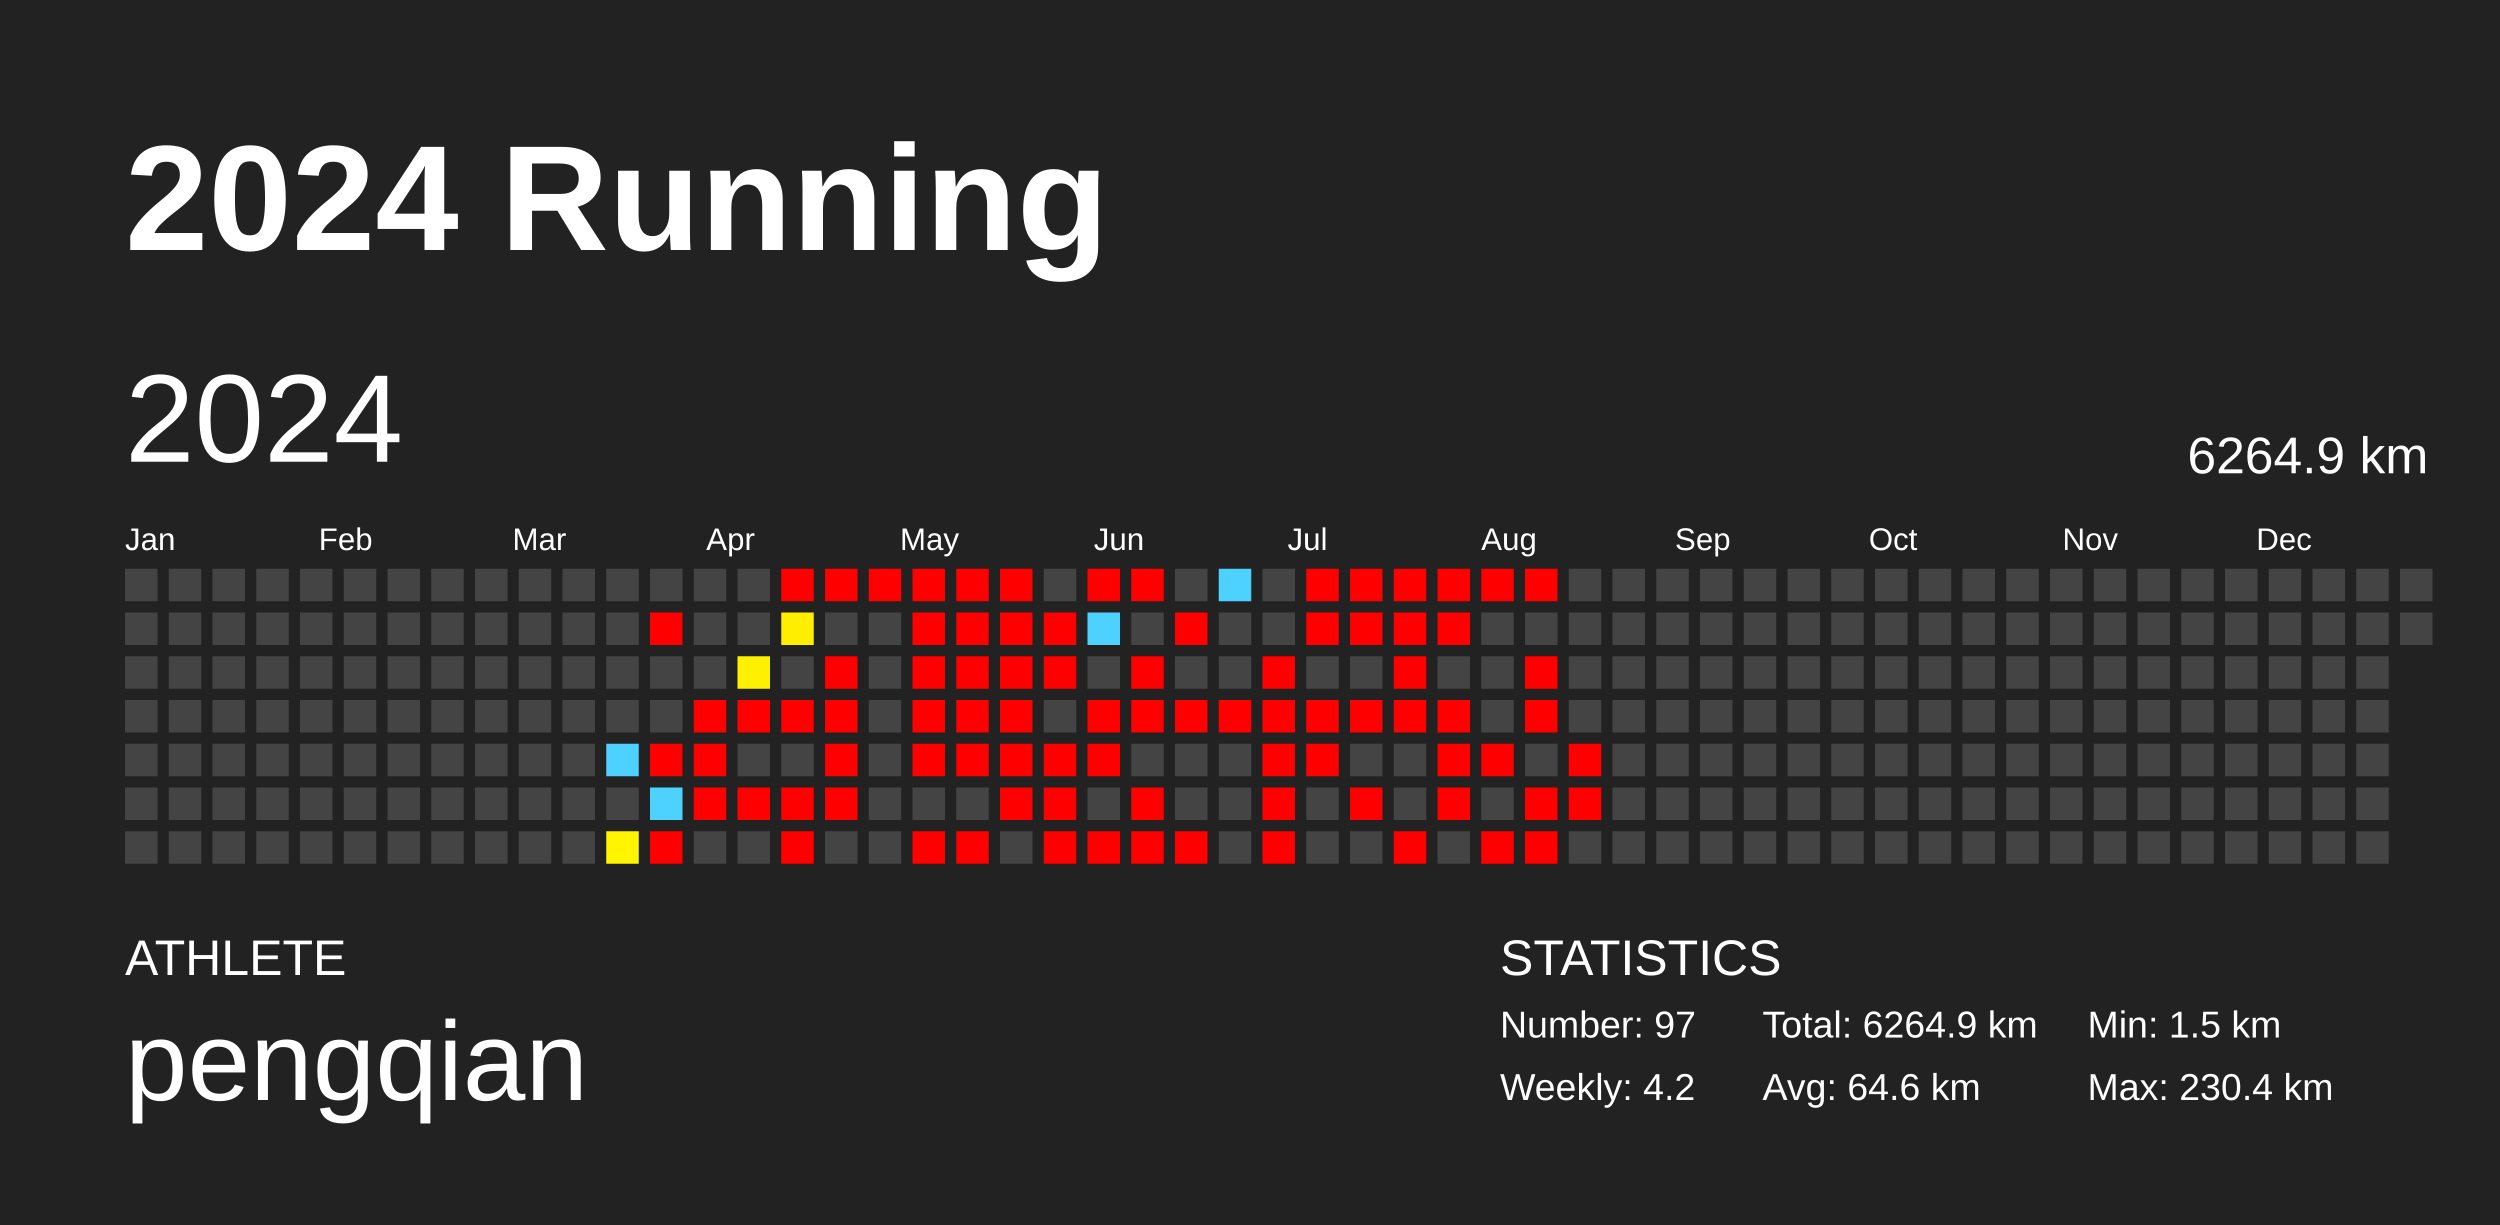
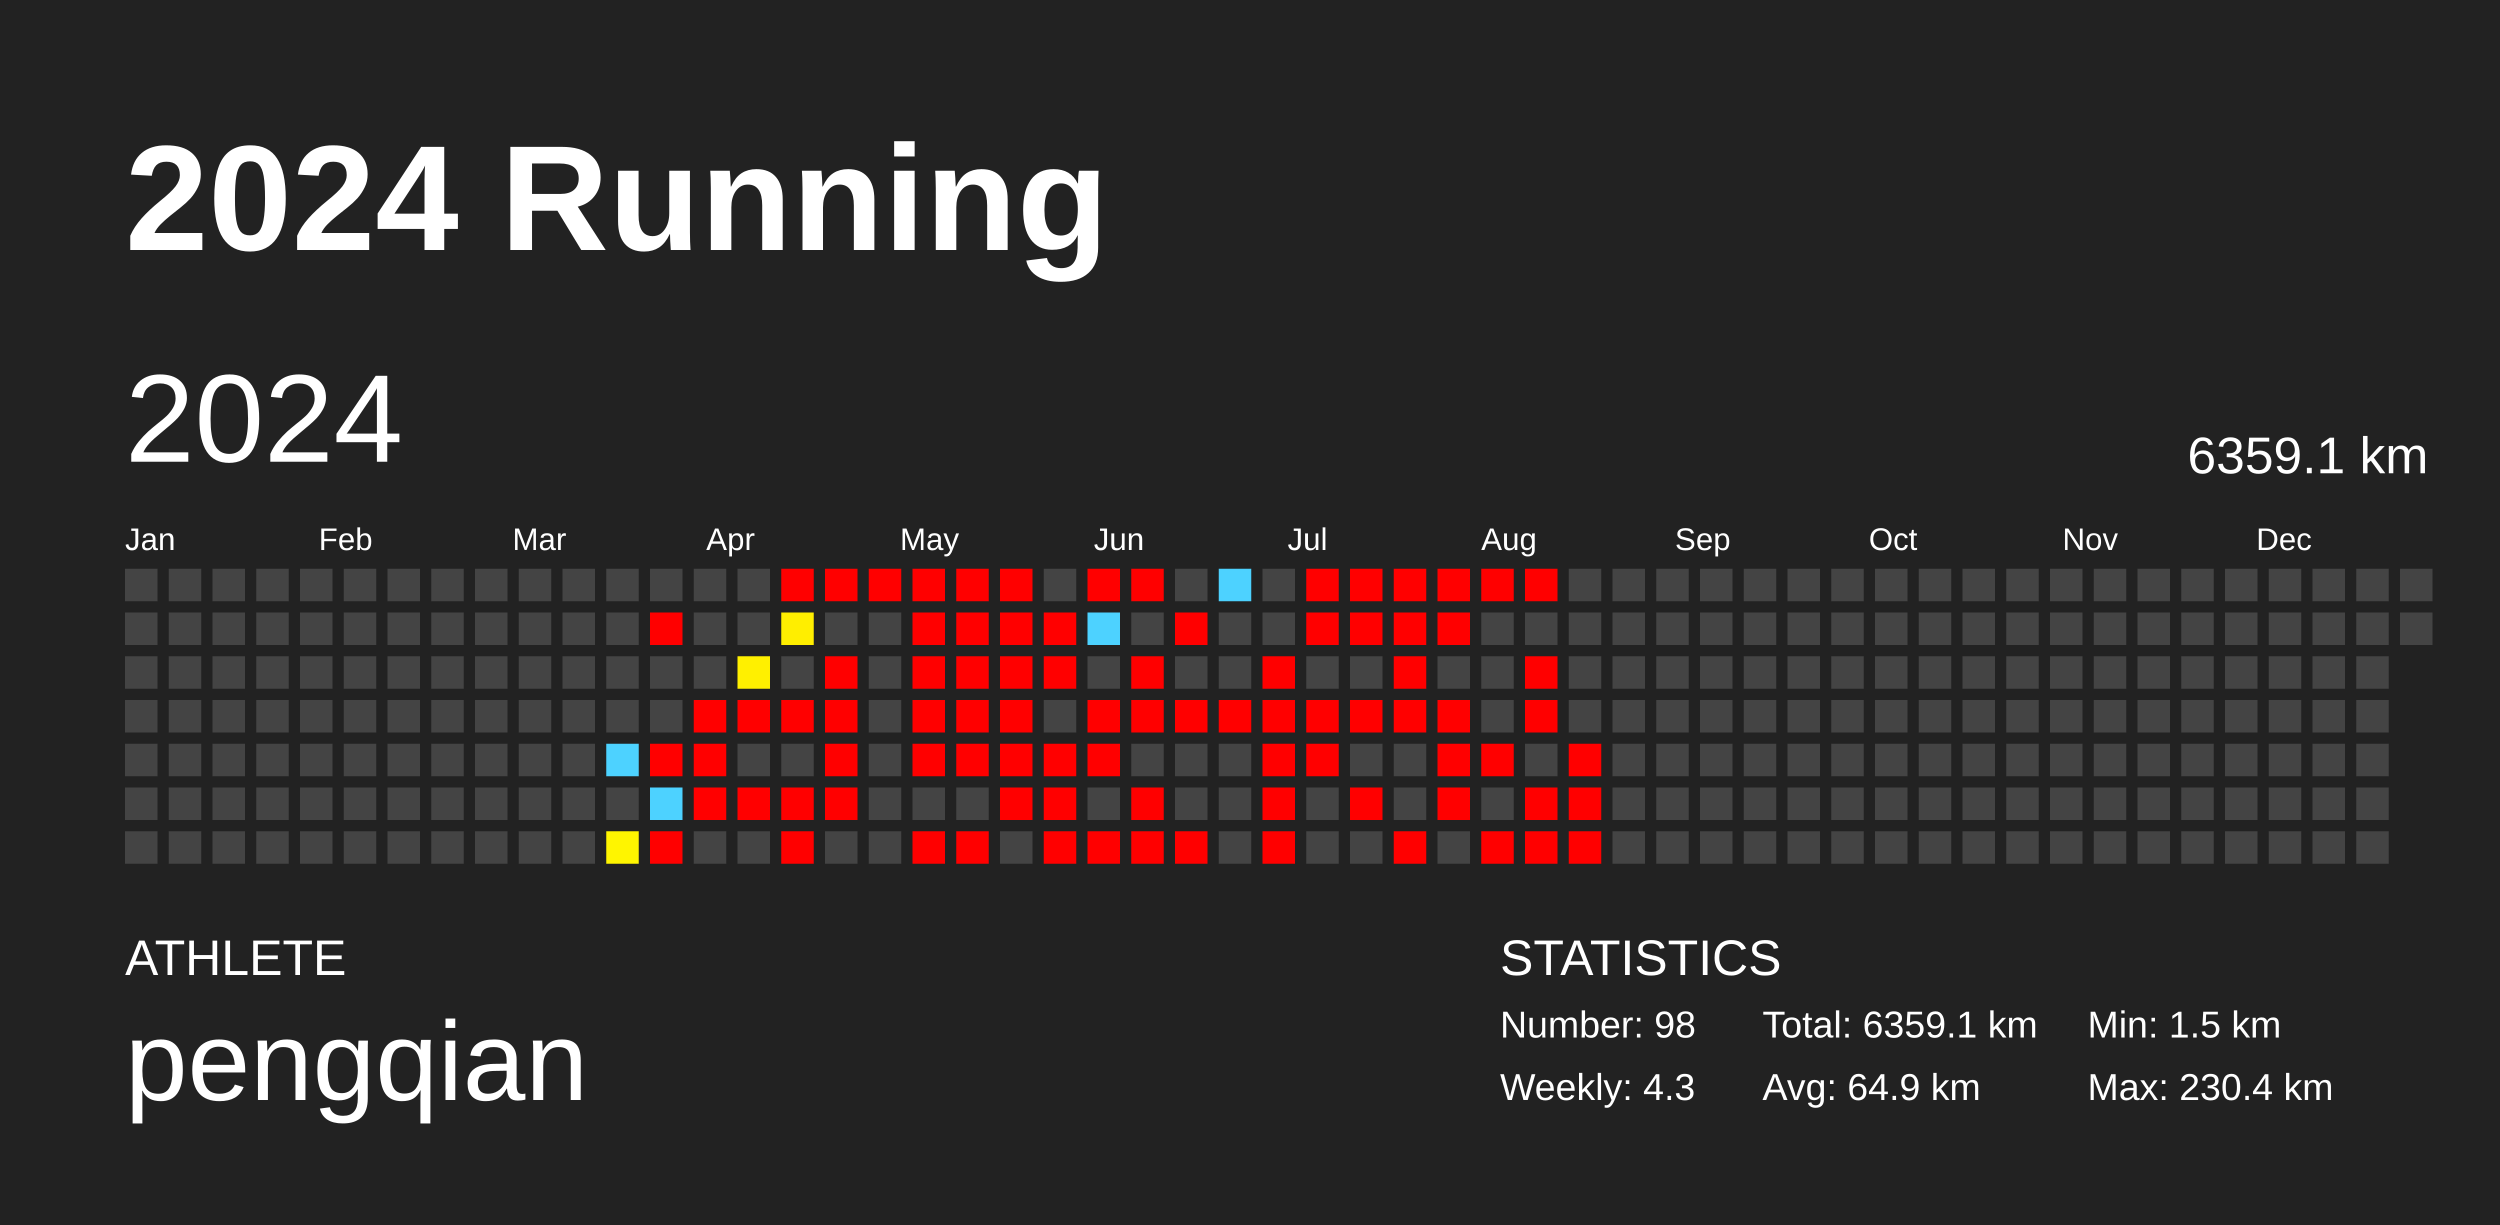
<svg xmlns="http://www.w3.org/2000/svg" baseProfile="full" height="98mm" version="1.1" viewBox="0,0,200,98" width="200mm">
  <defs />
  <rect fill="#222222" height="98" width="200" x="0" y="0" />
  <text fill="#FFFFFF" style="font-size:12px; font-family:Arial; font-weight:bold;" x="10" y="20">2024 Running</text>
  <text fill="#FFFFFF" style="font-size:4px; font-family:Arial" x="10" y="78">ATHLETE</text>
  <text fill="#FFFFFF" style="font-size:9px; font-family:Arial" x="10" y="88">pengqian</text>
  <text fill="#FFFFFF" style="font-size:4px; font-family:Arial" x="120" y="78">STATISTICS</text>
-   <text fill="#FFFFFF" style="font-size:3px; font-family:Arial" x="120" y="83">Number: 97</text>
-   <text fill="#FFFFFF" style="font-size:3px; font-family:Arial" x="120" y="88">Weekly: 4.2</text>
-   <text fill="#FFFFFF" style="font-size:3px; font-family:Arial" x="141" y="83">Total: 6264.9 km</text>
-   <text fill="#FFFFFF" style="font-size:3px; font-family:Arial" x="141" y="88">Avg: 64.6 km</text>
+   <text fill="#FFFFFF" style="font-size:3px; font-family:Arial" x="120" y="83">Number: 98</text>
+   <text fill="#FFFFFF" style="font-size:3px; font-family:Arial" x="120" y="88">Weekly: 4.3</text>
+   <text fill="#FFFFFF" style="font-size:3px; font-family:Arial" x="141" y="83">Total: 6359.1 km</text>
+   <text fill="#FFFFFF" style="font-size:3px; font-family:Arial" x="141" y="88">Avg: 64.9 km</text>
  <text fill="#FFFFFF" style="font-size:3px; font-family:Arial" x="167" y="83">Min: 1.5 km</text>
  <text fill="#FFFFFF" style="font-size:3px; font-family:Arial" x="167" y="88">Max: 230.4 km</text>
  <text dominant-baseline="hanging" fill="#FFFFFF" style="font-size:10.0px; font-family:Arial;" x="10" y="30">2024</text>
-   <text dominant-baseline="hanging" fill="#FFFFFF" style="font-size:4.125px; font-family:Arial;" x="175" y="35">6264.9 km</text>
+   <text dominant-baseline="hanging" fill="#FFFFFF" style="font-size:4.125px; font-family:Arial;" x="175" y="35">6359.1 km</text>
  <text fill="#FFFFFF" style="font-size:2.5px; font-family:Arial" x="10.0" y="44">Jan</text>
  <text fill="#FFFFFF" style="font-size:2.5px; font-family:Arial" x="25.5" y="44">Feb</text>
  <text fill="#FFFFFF" style="font-size:2.5px; font-family:Arial" x="41.0" y="44">Mar</text>
  <text fill="#FFFFFF" style="font-size:2.5px; font-family:Arial" x="56.5" y="44">Apr</text>
  <text fill="#FFFFFF" style="font-size:2.5px; font-family:Arial" x="72.0" y="44">May</text>
  <text fill="#FFFFFF" style="font-size:2.5px; font-family:Arial" x="87.5" y="44">Jun</text>
  <text fill="#FFFFFF" style="font-size:2.5px; font-family:Arial" x="103.0" y="44">Jul</text>
  <text fill="#FFFFFF" style="font-size:2.5px; font-family:Arial" x="118.5" y="44">Aug</text>
  <text fill="#FFFFFF" style="font-size:2.5px; font-family:Arial" x="134.0" y="44">Sep</text>
  <text fill="#FFFFFF" style="font-size:2.5px; font-family:Arial" x="149.5" y="44">Oct</text>
  <text fill="#FFFFFF" style="font-size:2.5px; font-family:Arial" x="165.0" y="44">Nov</text>
  <text fill="#FFFFFF" style="font-size:2.5px; font-family:Arial" x="180.5" y="44">Dec</text>
  <rect fill="#444444" height="2.6" width="2.6" x="10.0" y="45.5" />
  <rect fill="#444444" height="2.6" width="2.6" x="10.0" y="49.0" />
  <rect fill="#444444" height="2.6" width="2.6" x="10.0" y="52.5" />
  <rect fill="#444444" height="2.6" width="2.6" x="10.0" y="56.0" />
  <rect fill="#444444" height="2.6" width="2.6" x="10.0" y="59.5" />
  <rect fill="#444444" height="2.6" width="2.6" x="10.0" y="63.0" />
  <rect fill="#444444" height="2.6" width="2.6" x="10.0" y="66.5" />
  <rect fill="#444444" height="2.6" width="2.6" x="13.5" y="45.5" />
  <rect fill="#444444" height="2.6" width="2.6" x="13.5" y="49.0" />
  <rect fill="#444444" height="2.6" width="2.6" x="13.5" y="52.5" />
  <rect fill="#444444" height="2.6" width="2.6" x="13.5" y="56.0" />
  <rect fill="#444444" height="2.6" width="2.6" x="13.5" y="59.5" />
  <rect fill="#444444" height="2.6" width="2.6" x="13.5" y="63.0" />
  <rect fill="#444444" height="2.6" width="2.6" x="13.5" y="66.5" />
  <rect fill="#444444" height="2.6" width="2.6" x="17.0" y="45.5" />
  <rect fill="#444444" height="2.6" width="2.6" x="17.0" y="49.0" />
  <rect fill="#444444" height="2.6" width="2.6" x="17.0" y="52.5" />
  <rect fill="#444444" height="2.6" width="2.6" x="17.0" y="56.0" />
  <rect fill="#444444" height="2.6" width="2.6" x="17.0" y="59.5" />
  <rect fill="#444444" height="2.6" width="2.6" x="17.0" y="63.0" />
  <rect fill="#444444" height="2.6" width="2.6" x="17.0" y="66.5" />
  <rect fill="#444444" height="2.6" width="2.6" x="20.5" y="45.5" />
  <rect fill="#444444" height="2.6" width="2.6" x="20.5" y="49.0" />
  <rect fill="#444444" height="2.6" width="2.6" x="20.5" y="52.5" />
  <rect fill="#444444" height="2.6" width="2.6" x="20.5" y="56.0" />
  <rect fill="#444444" height="2.6" width="2.6" x="20.5" y="59.5" />
  <rect fill="#444444" height="2.6" width="2.6" x="20.5" y="63.0" />
  <rect fill="#444444" height="2.6" width="2.6" x="20.5" y="66.5" />
  <rect fill="#444444" height="2.6" width="2.6" x="24.0" y="45.5" />
  <rect fill="#444444" height="2.6" width="2.6" x="24.0" y="49.0" />
  <rect fill="#444444" height="2.6" width="2.6" x="24.0" y="52.5" />
  <rect fill="#444444" height="2.6" width="2.6" x="24.0" y="56.0" />
  <rect fill="#444444" height="2.6" width="2.6" x="24.0" y="59.5" />
  <rect fill="#444444" height="2.6" width="2.6" x="24.0" y="63.0" />
  <rect fill="#444444" height="2.6" width="2.6" x="24.0" y="66.5" />
  <rect fill="#444444" height="2.6" width="2.6" x="27.5" y="45.5" />
  <rect fill="#444444" height="2.6" width="2.6" x="27.5" y="49.0" />
  <rect fill="#444444" height="2.6" width="2.6" x="27.5" y="52.5" />
  <rect fill="#444444" height="2.6" width="2.6" x="27.5" y="56.0" />
  <rect fill="#444444" height="2.6" width="2.6" x="27.5" y="59.5" />
  <rect fill="#444444" height="2.6" width="2.6" x="27.5" y="63.0" />
  <rect fill="#444444" height="2.6" width="2.6" x="27.5" y="66.5" />
  <rect fill="#444444" height="2.6" width="2.6" x="31.0" y="45.5" />
  <rect fill="#444444" height="2.6" width="2.6" x="31.0" y="49.0" />
  <rect fill="#444444" height="2.6" width="2.6" x="31.0" y="52.5" />
  <rect fill="#444444" height="2.6" width="2.6" x="31.0" y="56.0" />
  <rect fill="#444444" height="2.6" width="2.6" x="31.0" y="59.5" />
  <rect fill="#444444" height="2.6" width="2.6" x="31.0" y="63.0" />
  <rect fill="#444444" height="2.6" width="2.6" x="31.0" y="66.5" />
  <rect fill="#444444" height="2.6" width="2.6" x="34.5" y="45.5" />
  <rect fill="#444444" height="2.6" width="2.6" x="34.5" y="49.0" />
  <rect fill="#444444" height="2.6" width="2.6" x="34.5" y="52.5" />
  <rect fill="#444444" height="2.6" width="2.6" x="34.5" y="56.0" />
  <rect fill="#444444" height="2.6" width="2.6" x="34.5" y="59.5" />
  <rect fill="#444444" height="2.6" width="2.6" x="34.5" y="63.0" />
  <rect fill="#444444" height="2.6" width="2.6" x="34.5" y="66.5" />
  <rect fill="#444444" height="2.6" width="2.6" x="38.0" y="45.5" />
  <rect fill="#444444" height="2.6" width="2.6" x="38.0" y="49.0" />
  <rect fill="#444444" height="2.6" width="2.6" x="38.0" y="52.5" />
  <rect fill="#444444" height="2.6" width="2.6" x="38.0" y="56.0" />
  <rect fill="#444444" height="2.6" width="2.6" x="38.0" y="59.5" />
  <rect fill="#444444" height="2.6" width="2.6" x="38.0" y="63.0" />
  <rect fill="#444444" height="2.6" width="2.6" x="38.0" y="66.5" />
  <rect fill="#444444" height="2.6" width="2.6" x="41.5" y="45.5" />
  <rect fill="#444444" height="2.6" width="2.6" x="41.5" y="49.0" />
  <rect fill="#444444" height="2.6" width="2.6" x="41.5" y="52.5" />
  <rect fill="#444444" height="2.6" width="2.6" x="41.5" y="56.0" />
  <rect fill="#444444" height="2.6" width="2.6" x="41.5" y="59.5" />
  <rect fill="#444444" height="2.6" width="2.6" x="41.5" y="63.0" />
  <rect fill="#444444" height="2.6" width="2.6" x="41.5" y="66.5" />
  <rect fill="#444444" height="2.6" width="2.6" x="45.0" y="45.5" />
  <rect fill="#444444" height="2.6" width="2.6" x="45.0" y="49.0" />
  <rect fill="#444444" height="2.6" width="2.6" x="45.0" y="52.5" />
  <rect fill="#444444" height="2.6" width="2.6" x="45.0" y="56.0" />
  <rect fill="#444444" height="2.6" width="2.6" x="45.0" y="59.5" />
  <rect fill="#444444" height="2.6" width="2.6" x="45.0" y="63.0" />
  <rect fill="#444444" height="2.6" width="2.6" x="45.0" y="66.5" />
  <rect fill="#444444" height="2.6" width="2.6" x="48.5" y="45.5" />
  <rect fill="#444444" height="2.6" width="2.6" x="48.5" y="49.0" />
  <rect fill="#444444" height="2.6" width="2.6" x="48.5" y="52.5" />
  <rect fill="#444444" height="2.6" width="2.6" x="48.5" y="56.0" />
  <rect fill="#4dd2ff" height="2.6" width="2.6" x="48.5" y="59.5" />
  <rect fill="#444444" height="2.6" width="2.6" x="48.5" y="63.0" />
  <rect fill="#fff500" height="2.6" width="2.6" x="48.5" y="66.5" />
  <rect fill="#444444" height="2.6" width="2.6" x="52.0" y="45.5" />
  <rect fill="red" height="2.6" width="2.6" x="52.0" y="49.0" />
  <rect fill="#444444" height="2.6" width="2.6" x="52.0" y="52.5" />
  <rect fill="#444444" height="2.6" width="2.6" x="52.0" y="56.0" />
  <rect fill="red" height="2.6" width="2.6" x="52.0" y="59.5" />
  <rect fill="#4dd2ff" height="2.6" width="2.6" x="52.0" y="63.0" />
  <rect fill="red" height="2.6" width="2.6" x="52.0" y="66.5" />
  <rect fill="#444444" height="2.6" width="2.6" x="55.5" y="45.5" />
  <rect fill="#444444" height="2.6" width="2.6" x="55.5" y="49.0" />
  <rect fill="#444444" height="2.6" width="2.6" x="55.5" y="52.5" />
  <rect fill="red" height="2.6" width="2.6" x="55.5" y="56.0" />
  <rect fill="red" height="2.6" width="2.6" x="55.5" y="59.5" />
  <rect fill="red" height="2.6" width="2.6" x="55.5" y="63.0" />
  <rect fill="#444444" height="2.6" width="2.6" x="55.5" y="66.5" />
  <rect fill="#444444" height="2.6" width="2.6" x="59.0" y="45.5" />
  <rect fill="#444444" height="2.6" width="2.6" x="59.0" y="49.0" />
  <rect fill="#fff000" height="2.6" width="2.6" x="59.0" y="52.5" />
  <rect fill="red" height="2.6" width="2.6" x="59.0" y="56.0" />
  <rect fill="#444444" height="2.6" width="2.6" x="59.0" y="59.5" />
  <rect fill="red" height="2.6" width="2.6" x="59.0" y="63.0" />
  <rect fill="#444444" height="2.6" width="2.6" x="59.0" y="66.5" />
  <rect fill="red" height="2.6" width="2.6" x="62.5" y="45.5" />
  <rect fill="#ffee00" height="2.6" width="2.6" x="62.5" y="49.0" />
  <rect fill="#444444" height="2.6" width="2.6" x="62.5" y="52.5" />
  <rect fill="red" height="2.6" width="2.6" x="62.5" y="56.0" />
  <rect fill="#444444" height="2.6" width="2.6" x="62.5" y="59.5" />
  <rect fill="red" height="2.6" width="2.6" x="62.5" y="63.0" />
  <rect fill="red" height="2.6" width="2.6" x="62.5" y="66.5" />
  <rect fill="red" height="2.6" width="2.6" x="66.0" y="45.5" />
  <rect fill="#444444" height="2.6" width="2.6" x="66.0" y="49.0" />
  <rect fill="red" height="2.6" width="2.6" x="66.0" y="52.5" />
  <rect fill="red" height="2.6" width="2.6" x="66.0" y="56.0" />
  <rect fill="red" height="2.6" width="2.6" x="66.0" y="59.5" />
  <rect fill="red" height="2.6" width="2.6" x="66.0" y="63.0" />
  <rect fill="#444444" height="2.6" width="2.6" x="66.0" y="66.5" />
  <rect fill="red" height="2.6" width="2.6" x="69.5" y="45.5" />
  <rect fill="#444444" height="2.6" width="2.6" x="69.5" y="49.0" />
  <rect fill="#444444" height="2.6" width="2.6" x="69.5" y="52.5" />
  <rect fill="#444444" height="2.6" width="2.6" x="69.5" y="56.0" />
  <rect fill="#444444" height="2.6" width="2.6" x="69.5" y="59.5" />
  <rect fill="#444444" height="2.6" width="2.6" x="69.5" y="63.0" />
  <rect fill="#444444" height="2.6" width="2.6" x="69.5" y="66.5" />
  <rect fill="red" height="2.6" width="2.6" x="73.0" y="45.5" />
  <rect fill="red" height="2.6" width="2.6" x="73.0" y="49.0" />
  <rect fill="red" height="2.6" width="2.6" x="73.0" y="52.5" />
  <rect fill="red" height="2.6" width="2.6" x="73.0" y="56.0" />
  <rect fill="red" height="2.6" width="2.6" x="73.0" y="59.5" />
  <rect fill="#444444" height="2.6" width="2.6" x="73.0" y="63.0" />
  <rect fill="red" height="2.6" width="2.6" x="73.0" y="66.5" />
  <rect fill="red" height="2.6" width="2.6" x="76.5" y="45.5" />
  <rect fill="red" height="2.6" width="2.6" x="76.5" y="49.0" />
  <rect fill="red" height="2.6" width="2.6" x="76.5" y="52.5" />
  <rect fill="red" height="2.6" width="2.6" x="76.5" y="56.0" />
  <rect fill="red" height="2.6" width="2.6" x="76.5" y="59.5" />
  <rect fill="#444444" height="2.6" width="2.6" x="76.5" y="63.0" />
  <rect fill="red" height="2.6" width="2.6" x="76.5" y="66.5" />
  <rect fill="red" height="2.6" width="2.6" x="80.0" y="45.5" />
  <rect fill="red" height="2.6" width="2.6" x="80.0" y="49.0" />
  <rect fill="red" height="2.6" width="2.6" x="80.0" y="52.5" />
  <rect fill="red" height="2.6" width="2.6" x="80.0" y="56.0" />
  <rect fill="red" height="2.6" width="2.6" x="80.0" y="59.5" />
  <rect fill="red" height="2.6" width="2.6" x="80.0" y="63.0" />
  <rect fill="#444444" height="2.6" width="2.6" x="80.0" y="66.5" />
  <rect fill="#444444" height="2.6" width="2.6" x="83.5" y="45.5" />
  <rect fill="red" height="2.6" width="2.6" x="83.5" y="49.0" />
  <rect fill="red" height="2.6" width="2.6" x="83.5" y="52.5" />
  <rect fill="#444444" height="2.6" width="2.6" x="83.5" y="56.0" />
  <rect fill="red" height="2.6" width="2.6" x="83.5" y="59.5" />
  <rect fill="red" height="2.6" width="2.6" x="83.5" y="63.0" />
  <rect fill="red" height="2.6" width="2.6" x="83.5" y="66.5" />
  <rect fill="red" height="2.6" width="2.6" x="87.0" y="45.5" />
  <rect fill="#4dd2ff" height="2.6" width="2.6" x="87.0" y="49.0" />
  <rect fill="#444444" height="2.6" width="2.6" x="87.0" y="52.5" />
  <rect fill="red" height="2.6" width="2.6" x="87.0" y="56.0" />
  <rect fill="red" height="2.6" width="2.6" x="87.0" y="59.5" />
  <rect fill="#444444" height="2.6" width="2.6" x="87.0" y="63.0" />
  <rect fill="red" height="2.6" width="2.6" x="87.0" y="66.5" />
  <rect fill="red" height="2.6" width="2.6" x="90.5" y="45.5" />
  <rect fill="#444444" height="2.6" width="2.6" x="90.5" y="49.0" />
  <rect fill="red" height="2.6" width="2.6" x="90.5" y="52.5" />
  <rect fill="red" height="2.6" width="2.6" x="90.5" y="56.0" />
  <rect fill="#444444" height="2.6" width="2.6" x="90.5" y="59.5" />
  <rect fill="red" height="2.6" width="2.6" x="90.5" y="63.0" />
  <rect fill="red" height="2.6" width="2.6" x="90.5" y="66.5" />
  <rect fill="#444444" height="2.6" width="2.6" x="94.0" y="45.5" />
  <rect fill="red" height="2.6" width="2.6" x="94.0" y="49.0" />
  <rect fill="#444444" height="2.6" width="2.6" x="94.0" y="52.5" />
  <rect fill="red" height="2.6" width="2.6" x="94.0" y="56.0" />
  <rect fill="#444444" height="2.6" width="2.6" x="94.0" y="59.5" />
  <rect fill="#444444" height="2.6" width="2.6" x="94.0" y="63.0" />
  <rect fill="red" height="2.6" width="2.6" x="94.0" y="66.5" />
  <rect fill="#4dd2ff" height="2.6" width="2.6" x="97.5" y="45.5" />
  <rect fill="#444444" height="2.6" width="2.6" x="97.5" y="49.0" />
  <rect fill="#444444" height="2.6" width="2.6" x="97.5" y="52.5" />
  <rect fill="red" height="2.6" width="2.6" x="97.5" y="56.0" />
  <rect fill="#444444" height="2.6" width="2.6" x="97.5" y="59.5" />
  <rect fill="#444444" height="2.6" width="2.6" x="97.5" y="63.0" />
  <rect fill="#444444" height="2.6" width="2.6" x="97.5" y="66.5" />
  <rect fill="#444444" height="2.6" width="2.6" x="101.0" y="45.5" />
  <rect fill="#444444" height="2.6" width="2.6" x="101.0" y="49.0" />
  <rect fill="red" height="2.6" width="2.6" x="101.0" y="52.5" />
  <rect fill="red" height="2.6" width="2.6" x="101.0" y="56.0" />
  <rect fill="red" height="2.6" width="2.6" x="101.0" y="59.5" />
  <rect fill="red" height="2.6" width="2.6" x="101.0" y="63.0" />
  <rect fill="red" height="2.6" width="2.6" x="101.0" y="66.5" />
  <rect fill="red" height="2.6" width="2.6" x="104.5" y="45.5" />
  <rect fill="red" height="2.6" width="2.6" x="104.5" y="49.0" />
  <rect fill="#444444" height="2.6" width="2.6" x="104.5" y="52.5" />
  <rect fill="red" height="2.6" width="2.6" x="104.5" y="56.0" />
  <rect fill="red" height="2.6" width="2.6" x="104.5" y="59.5" />
  <rect fill="#444444" height="2.6" width="2.6" x="104.5" y="63.0" />
  <rect fill="#444444" height="2.6" width="2.6" x="104.5" y="66.5" />
  <rect fill="red" height="2.6" width="2.6" x="108.0" y="45.5" />
  <rect fill="red" height="2.6" width="2.6" x="108.0" y="49.0" />
  <rect fill="#444444" height="2.6" width="2.6" x="108.0" y="52.5" />
  <rect fill="red" height="2.6" width="2.6" x="108.0" y="56.0" />
  <rect fill="#444444" height="2.6" width="2.6" x="108.0" y="59.5" />
  <rect fill="red" height="2.6" width="2.6" x="108.0" y="63.0" />
  <rect fill="#444444" height="2.6" width="2.6" x="108.0" y="66.5" />
  <rect fill="red" height="2.6" width="2.6" x="111.5" y="45.5" />
  <rect fill="red" height="2.6" width="2.6" x="111.5" y="49.0" />
  <rect fill="red" height="2.6" width="2.6" x="111.5" y="52.5" />
  <rect fill="red" height="2.6" width="2.6" x="111.5" y="56.0" />
  <rect fill="#444444" height="2.6" width="2.6" x="111.5" y="59.5" />
  <rect fill="#444444" height="2.6" width="2.6" x="111.5" y="63.0" />
  <rect fill="red" height="2.6" width="2.6" x="111.5" y="66.5" />
  <rect fill="red" height="2.6" width="2.6" x="115.0" y="45.5" />
  <rect fill="red" height="2.6" width="2.6" x="115.0" y="49.0" />
  <rect fill="#444444" height="2.6" width="2.6" x="115.0" y="52.5" />
  <rect fill="red" height="2.6" width="2.6" x="115.0" y="56.0" />
  <rect fill="red" height="2.6" width="2.6" x="115.0" y="59.5" />
  <rect fill="red" height="2.6" width="2.6" x="115.0" y="63.0" />
  <rect fill="#444444" height="2.6" width="2.6" x="115.0" y="66.5" />
  <rect fill="red" height="2.6" width="2.6" x="118.5" y="45.5" />
  <rect fill="#444444" height="2.6" width="2.6" x="118.5" y="49.0" />
  <rect fill="#444444" height="2.6" width="2.6" x="118.5" y="52.5" />
  <rect fill="#444444" height="2.6" width="2.6" x="118.5" y="56.0" />
  <rect fill="red" height="2.6" width="2.6" x="118.5" y="59.5" />
  <rect fill="#444444" height="2.6" width="2.6" x="118.5" y="63.0" />
  <rect fill="red" height="2.6" width="2.6" x="118.5" y="66.5" />
  <rect fill="red" height="2.6" width="2.6" x="122.0" y="45.5" />
  <rect fill="#444444" height="2.6" width="2.6" x="122.0" y="49.0" />
  <rect fill="red" height="2.6" width="2.6" x="122.0" y="52.5" />
  <rect fill="red" height="2.6" width="2.6" x="122.0" y="56.0" />
  <rect fill="#444444" height="2.6" width="2.6" x="122.0" y="59.5" />
  <rect fill="red" height="2.6" width="2.6" x="122.0" y="63.0" />
  <rect fill="red" height="2.6" width="2.6" x="122.0" y="66.5" />
  <rect fill="#444444" height="2.6" width="2.6" x="125.5" y="45.5" />
  <rect fill="#444444" height="2.6" width="2.6" x="125.5" y="49.0" />
  <rect fill="#444444" height="2.6" width="2.6" x="125.5" y="52.5" />
  <rect fill="#444444" height="2.6" width="2.6" x="125.5" y="56.0" />
  <rect fill="red" height="2.6" width="2.6" x="125.5" y="59.5" />
  <rect fill="red" height="2.6" width="2.6" x="125.5" y="63.0" />
-   <rect fill="#444444" height="2.6" width="2.6" x="125.5" y="66.5" />
+   <rect fill="red" height="2.6" width="2.6" x="125.5" y="66.5" />
  <rect fill="#444444" height="2.6" width="2.6" x="129.0" y="45.5" />
  <rect fill="#444444" height="2.6" width="2.6" x="129.0" y="49.0" />
  <rect fill="#444444" height="2.6" width="2.6" x="129.0" y="52.5" />
  <rect fill="#444444" height="2.6" width="2.6" x="129.0" y="56.0" />
  <rect fill="#444444" height="2.6" width="2.6" x="129.0" y="59.5" />
  <rect fill="#444444" height="2.6" width="2.6" x="129.0" y="63.0" />
  <rect fill="#444444" height="2.6" width="2.6" x="129.0" y="66.5" />
  <rect fill="#444444" height="2.6" width="2.6" x="132.5" y="45.5" />
  <rect fill="#444444" height="2.6" width="2.6" x="132.5" y="49.0" />
  <rect fill="#444444" height="2.6" width="2.6" x="132.5" y="52.5" />
  <rect fill="#444444" height="2.6" width="2.6" x="132.5" y="56.0" />
  <rect fill="#444444" height="2.6" width="2.6" x="132.5" y="59.5" />
  <rect fill="#444444" height="2.6" width="2.6" x="132.5" y="63.0" />
  <rect fill="#444444" height="2.6" width="2.6" x="132.5" y="66.5" />
  <rect fill="#444444" height="2.6" width="2.6" x="136.0" y="45.5" />
  <rect fill="#444444" height="2.6" width="2.6" x="136.0" y="49.0" />
  <rect fill="#444444" height="2.6" width="2.6" x="136.0" y="52.5" />
  <rect fill="#444444" height="2.6" width="2.6" x="136.0" y="56.0" />
  <rect fill="#444444" height="2.6" width="2.6" x="136.0" y="59.5" />
  <rect fill="#444444" height="2.6" width="2.6" x="136.0" y="63.0" />
  <rect fill="#444444" height="2.6" width="2.6" x="136.0" y="66.5" />
  <rect fill="#444444" height="2.6" width="2.6" x="139.5" y="45.5" />
  <rect fill="#444444" height="2.6" width="2.6" x="139.5" y="49.0" />
  <rect fill="#444444" height="2.6" width="2.6" x="139.5" y="52.5" />
  <rect fill="#444444" height="2.6" width="2.6" x="139.5" y="56.0" />
  <rect fill="#444444" height="2.6" width="2.6" x="139.5" y="59.5" />
  <rect fill="#444444" height="2.6" width="2.6" x="139.5" y="63.0" />
  <rect fill="#444444" height="2.6" width="2.6" x="139.5" y="66.5" />
  <rect fill="#444444" height="2.6" width="2.6" x="143.0" y="45.5" />
  <rect fill="#444444" height="2.6" width="2.6" x="143.0" y="49.0" />
  <rect fill="#444444" height="2.6" width="2.6" x="143.0" y="52.5" />
  <rect fill="#444444" height="2.6" width="2.6" x="143.0" y="56.0" />
  <rect fill="#444444" height="2.6" width="2.6" x="143.0" y="59.5" />
  <rect fill="#444444" height="2.6" width="2.6" x="143.0" y="63.0" />
  <rect fill="#444444" height="2.6" width="2.6" x="143.0" y="66.5" />
  <rect fill="#444444" height="2.6" width="2.6" x="146.5" y="45.5" />
  <rect fill="#444444" height="2.6" width="2.6" x="146.5" y="49.0" />
  <rect fill="#444444" height="2.6" width="2.6" x="146.5" y="52.5" />
  <rect fill="#444444" height="2.6" width="2.6" x="146.5" y="56.0" />
  <rect fill="#444444" height="2.6" width="2.6" x="146.5" y="59.5" />
  <rect fill="#444444" height="2.6" width="2.6" x="146.5" y="63.0" />
  <rect fill="#444444" height="2.6" width="2.6" x="146.5" y="66.5" />
  <rect fill="#444444" height="2.6" width="2.6" x="150.0" y="45.5" />
  <rect fill="#444444" height="2.6" width="2.6" x="150.0" y="49.0" />
  <rect fill="#444444" height="2.6" width="2.6" x="150.0" y="52.5" />
  <rect fill="#444444" height="2.6" width="2.6" x="150.0" y="56.0" />
  <rect fill="#444444" height="2.6" width="2.6" x="150.0" y="59.5" />
  <rect fill="#444444" height="2.6" width="2.6" x="150.0" y="63.0" />
  <rect fill="#444444" height="2.6" width="2.6" x="150.0" y="66.5" />
  <rect fill="#444444" height="2.6" width="2.6" x="153.5" y="45.5" />
  <rect fill="#444444" height="2.6" width="2.6" x="153.5" y="49.0" />
  <rect fill="#444444" height="2.6" width="2.6" x="153.5" y="52.5" />
  <rect fill="#444444" height="2.6" width="2.6" x="153.5" y="56.0" />
  <rect fill="#444444" height="2.6" width="2.6" x="153.5" y="59.5" />
  <rect fill="#444444" height="2.6" width="2.6" x="153.5" y="63.0" />
  <rect fill="#444444" height="2.6" width="2.6" x="153.5" y="66.5" />
  <rect fill="#444444" height="2.6" width="2.6" x="157.0" y="45.5" />
  <rect fill="#444444" height="2.6" width="2.6" x="157.0" y="49.0" />
  <rect fill="#444444" height="2.6" width="2.6" x="157.0" y="52.5" />
  <rect fill="#444444" height="2.6" width="2.6" x="157.0" y="56.0" />
  <rect fill="#444444" height="2.6" width="2.6" x="157.0" y="59.5" />
  <rect fill="#444444" height="2.6" width="2.6" x="157.0" y="63.0" />
  <rect fill="#444444" height="2.6" width="2.6" x="157.0" y="66.5" />
  <rect fill="#444444" height="2.6" width="2.6" x="160.5" y="45.5" />
  <rect fill="#444444" height="2.6" width="2.6" x="160.5" y="49.0" />
  <rect fill="#444444" height="2.6" width="2.6" x="160.5" y="52.5" />
  <rect fill="#444444" height="2.6" width="2.6" x="160.5" y="56.0" />
  <rect fill="#444444" height="2.6" width="2.6" x="160.5" y="59.5" />
  <rect fill="#444444" height="2.6" width="2.6" x="160.5" y="63.0" />
  <rect fill="#444444" height="2.6" width="2.6" x="160.5" y="66.5" />
  <rect fill="#444444" height="2.6" width="2.6" x="164.0" y="45.5" />
  <rect fill="#444444" height="2.6" width="2.6" x="164.0" y="49.0" />
  <rect fill="#444444" height="2.6" width="2.6" x="164.0" y="52.5" />
  <rect fill="#444444" height="2.6" width="2.6" x="164.0" y="56.0" />
  <rect fill="#444444" height="2.6" width="2.6" x="164.0" y="59.5" />
  <rect fill="#444444" height="2.6" width="2.6" x="164.0" y="63.0" />
  <rect fill="#444444" height="2.6" width="2.6" x="164.0" y="66.5" />
  <rect fill="#444444" height="2.6" width="2.6" x="167.5" y="45.5" />
  <rect fill="#444444" height="2.6" width="2.6" x="167.5" y="49.0" />
  <rect fill="#444444" height="2.6" width="2.6" x="167.5" y="52.5" />
  <rect fill="#444444" height="2.6" width="2.6" x="167.5" y="56.0" />
  <rect fill="#444444" height="2.6" width="2.6" x="167.5" y="59.5" />
  <rect fill="#444444" height="2.6" width="2.6" x="167.5" y="63.0" />
  <rect fill="#444444" height="2.6" width="2.6" x="167.5" y="66.5" />
  <rect fill="#444444" height="2.6" width="2.6" x="171.0" y="45.5" />
  <rect fill="#444444" height="2.6" width="2.6" x="171.0" y="49.0" />
  <rect fill="#444444" height="2.6" width="2.6" x="171.0" y="52.5" />
  <rect fill="#444444" height="2.6" width="2.6" x="171.0" y="56.0" />
  <rect fill="#444444" height="2.6" width="2.6" x="171.0" y="59.5" />
  <rect fill="#444444" height="2.6" width="2.6" x="171.0" y="63.0" />
  <rect fill="#444444" height="2.6" width="2.6" x="171.0" y="66.5" />
  <rect fill="#444444" height="2.6" width="2.6" x="174.5" y="45.5" />
  <rect fill="#444444" height="2.6" width="2.6" x="174.5" y="49.0" />
  <rect fill="#444444" height="2.6" width="2.6" x="174.5" y="52.5" />
  <rect fill="#444444" height="2.6" width="2.6" x="174.5" y="56.0" />
  <rect fill="#444444" height="2.6" width="2.6" x="174.5" y="59.5" />
  <rect fill="#444444" height="2.6" width="2.6" x="174.5" y="63.0" />
  <rect fill="#444444" height="2.6" width="2.6" x="174.5" y="66.5" />
  <rect fill="#444444" height="2.6" width="2.6" x="178.0" y="45.5" />
  <rect fill="#444444" height="2.6" width="2.6" x="178.0" y="49.0" />
  <rect fill="#444444" height="2.6" width="2.6" x="178.0" y="52.5" />
  <rect fill="#444444" height="2.6" width="2.6" x="178.0" y="56.0" />
  <rect fill="#444444" height="2.6" width="2.6" x="178.0" y="59.5" />
  <rect fill="#444444" height="2.6" width="2.6" x="178.0" y="63.0" />
  <rect fill="#444444" height="2.6" width="2.6" x="178.0" y="66.5" />
  <rect fill="#444444" height="2.6" width="2.6" x="181.5" y="45.5" />
  <rect fill="#444444" height="2.6" width="2.6" x="181.5" y="49.0" />
  <rect fill="#444444" height="2.6" width="2.6" x="181.5" y="52.5" />
  <rect fill="#444444" height="2.6" width="2.6" x="181.5" y="56.0" />
  <rect fill="#444444" height="2.6" width="2.6" x="181.5" y="59.5" />
  <rect fill="#444444" height="2.6" width="2.6" x="181.5" y="63.0" />
  <rect fill="#444444" height="2.6" width="2.6" x="181.5" y="66.5" />
  <rect fill="#444444" height="2.6" width="2.6" x="185.0" y="45.5" />
  <rect fill="#444444" height="2.6" width="2.6" x="185.0" y="49.0" />
  <rect fill="#444444" height="2.6" width="2.6" x="185.0" y="52.5" />
  <rect fill="#444444" height="2.6" width="2.6" x="185.0" y="56.0" />
  <rect fill="#444444" height="2.6" width="2.6" x="185.0" y="59.5" />
  <rect fill="#444444" height="2.6" width="2.6" x="185.0" y="63.0" />
  <rect fill="#444444" height="2.6" width="2.6" x="185.0" y="66.5" />
  <rect fill="#444444" height="2.6" width="2.6" x="188.5" y="45.5" />
  <rect fill="#444444" height="2.6" width="2.6" x="188.5" y="49.0" />
  <rect fill="#444444" height="2.6" width="2.6" x="188.5" y="52.5" />
  <rect fill="#444444" height="2.6" width="2.6" x="188.5" y="56.0" />
  <rect fill="#444444" height="2.6" width="2.6" x="188.5" y="59.5" />
  <rect fill="#444444" height="2.6" width="2.6" x="188.5" y="63.0" />
  <rect fill="#444444" height="2.6" width="2.6" x="188.5" y="66.5" />
  <rect fill="#444444" height="2.6" width="2.6" x="192.0" y="45.5" />
  <rect fill="#444444" height="2.6" width="2.6" x="192.0" y="49.0" />
</svg>
